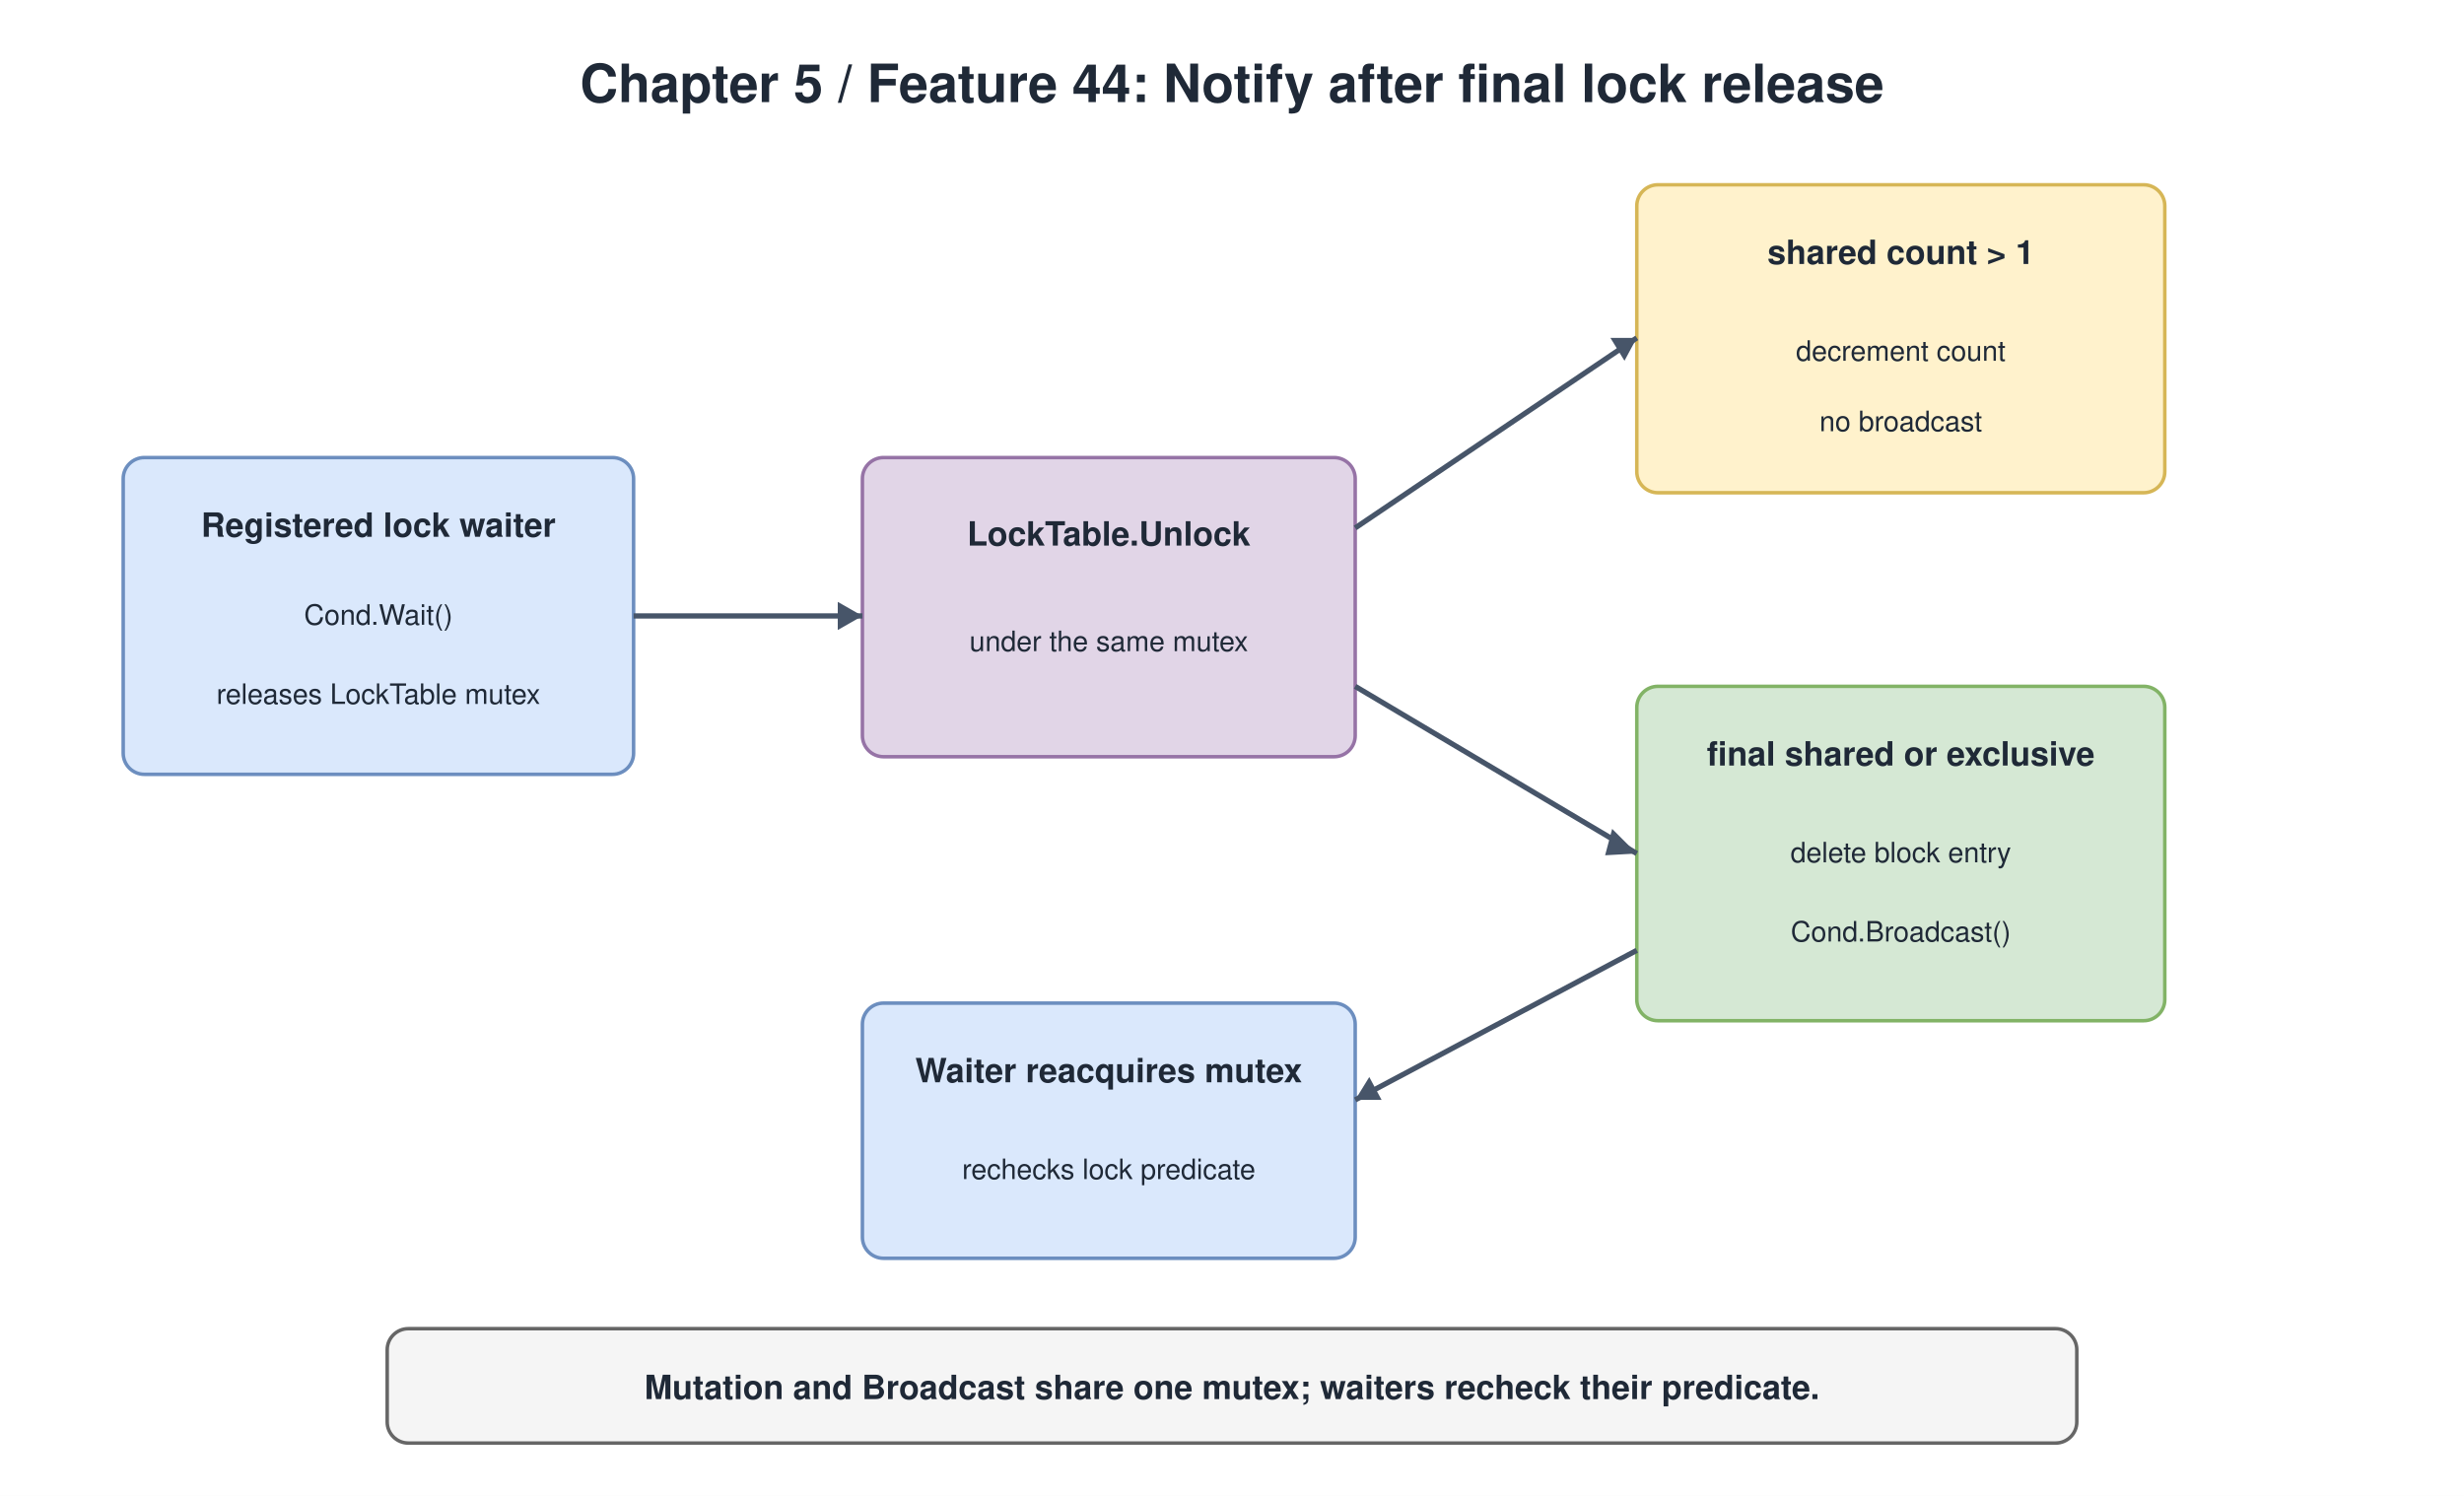
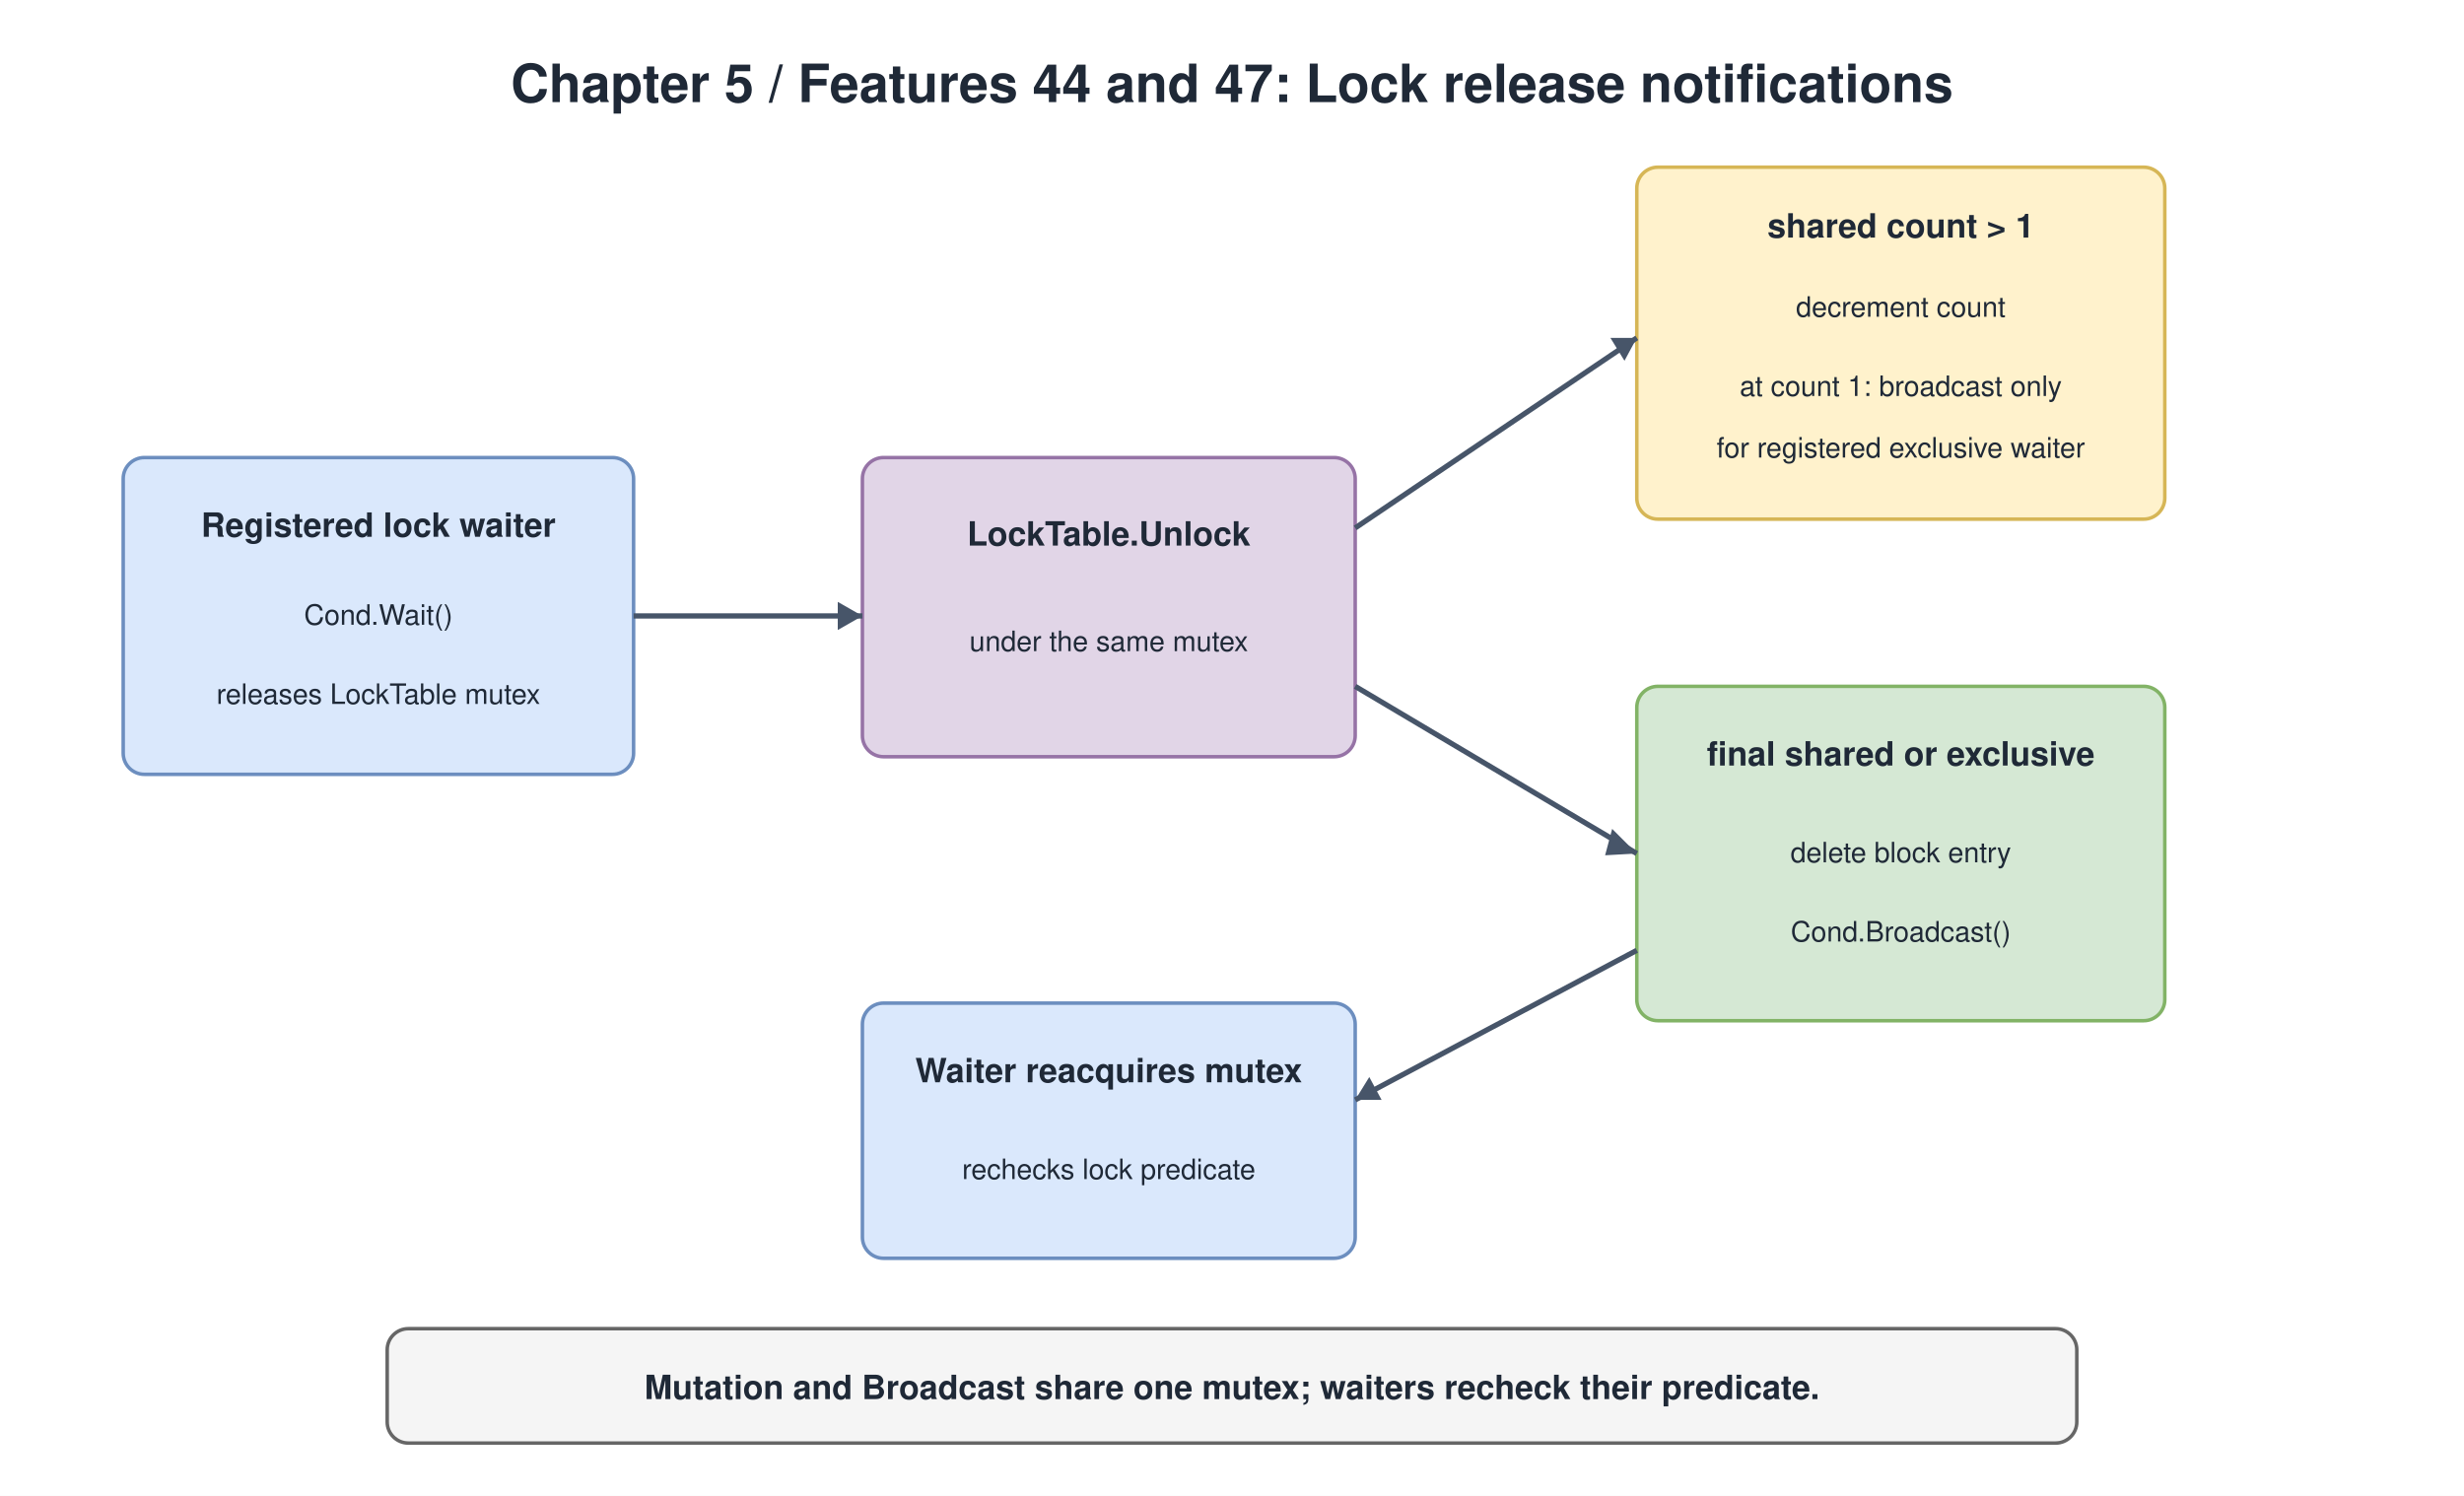
<svg xmlns="http://www.w3.org/2000/svg" width="1400" height="850" viewBox="0 0 1400 850" role="img" aria-labelledby="title description">
  <defs>
    <style>.title{font-family:Helvetica,Arial,sans-serif;font-size:30px;font-weight:700;fill:#1f2937}.heading{font-family:Helvetica,Arial,sans-serif;font-size:19px;font-weight:700;fill:#1f2937}.text{font-family:Helvetica,Arial,sans-serif;font-size:16px;fill:#1f2937}.box{stroke-width:2}</style>
  </defs>
  <rect width="1400" height="850" fill="#ffffff" />
-   <text class="title" x="700" y="58" text-anchor="middle">Chapter 5 / Feature 44: Notify after final lock release</text>
+   <text class="title" x="700" y="58" text-anchor="middle">Chapter 5 / Features 44 and 47: Lock release notifications</text>
  <rect class="box" x="70" y="260" width="290" height="180" rx="12" fill="#dae8fc" stroke="#6c8ebf" />
  <text class="heading" x="215" y="305" text-anchor="middle">Registered lock waiter</text>
  <text class="text" x="215" y="355" text-anchor="middle">Cond.Wait()</text>
  <text class="text" x="215" y="400" text-anchor="middle">releases LockTable mutex</text>
  <rect class="box" x="490" y="260" width="280" height="170" rx="12" fill="#e1d5e7" stroke="#9673a6" />
  <text class="heading" x="630" y="310" text-anchor="middle">LockTable.Unlock</text>
  <text class="text" x="630" y="370" text-anchor="middle">under the same mutex</text>
-   <rect class="box" x="930" y="105" width="300" height="175" rx="12" fill="#fff2cc" stroke="#d6b656" />
-   <text class="heading" x="1080" y="150" text-anchor="middle">shared count &gt; 1</text>
-   <text class="text" x="1080" y="205" text-anchor="middle">decrement count</text>
-   <text class="text" x="1080" y="245" text-anchor="middle">no broadcast</text>
+   <rect class="box" x="930" y="95" width="300" height="200" rx="12" fill="#fff2cc" stroke="#d6b656" />
+   <text class="heading" x="1080" y="135" text-anchor="middle">shared count &gt; 1</text>
+   <text class="text" x="1080" y="180" text-anchor="middle">decrement count</text>
+   <text class="text" x="1080" y="225" text-anchor="middle">at count 1: broadcast only</text>
+   <text class="text" x="1080" y="260" text-anchor="middle">for registered exclusive waiter</text>
  <rect class="box" x="930" y="390" width="300" height="190" rx="12" fill="#d5e8d4" stroke="#82b366" />
  <text class="heading" x="1080" y="435" text-anchor="middle">final shared or exclusive</text>
  <text class="text" x="1080" y="490" text-anchor="middle">delete block entry</text>
  <text class="text" x="1080" y="535" text-anchor="middle">Cond.Broadcast()</text>
  <rect class="box" x="490" y="570" width="280" height="145" rx="12" fill="#dae8fc" stroke="#6c8ebf" />
  <text class="heading" x="630" y="615" text-anchor="middle">Waiter reacquires mutex</text>
  <text class="text" x="630" y="670" text-anchor="middle">rechecks lock predicate</text>
  <line x1="360" y1="350" x2="490" y2="350" stroke="#475569" stroke-width="3" />
  <polygon points="490,350 476,342 476,358" fill="#475569" />
  <line x1="770" y1="300" x2="930" y2="192" stroke="#475569" stroke-width="3" />
  <polygon points="930,192 915,192 923,205" fill="#475569" />
  <line x1="770" y1="390" x2="930" y2="485" stroke="#475569" stroke-width="3" />
  <polygon points="930,485 916,471 912,486" fill="#475569" />
  <line x1="930" y1="540" x2="770" y2="625" stroke="#475569" stroke-width="3" />
  <polygon points="770,625 785,625 778,612" fill="#475569" />
  <rect class="box" x="220" y="755" width="960" height="65" rx="12" fill="#f5f5f5" stroke="#666666" />
  <text class="heading" x="700" y="795" text-anchor="middle">Mutation and Broadcast share one mutex; waiters recheck their predicate.</text>
</svg>
